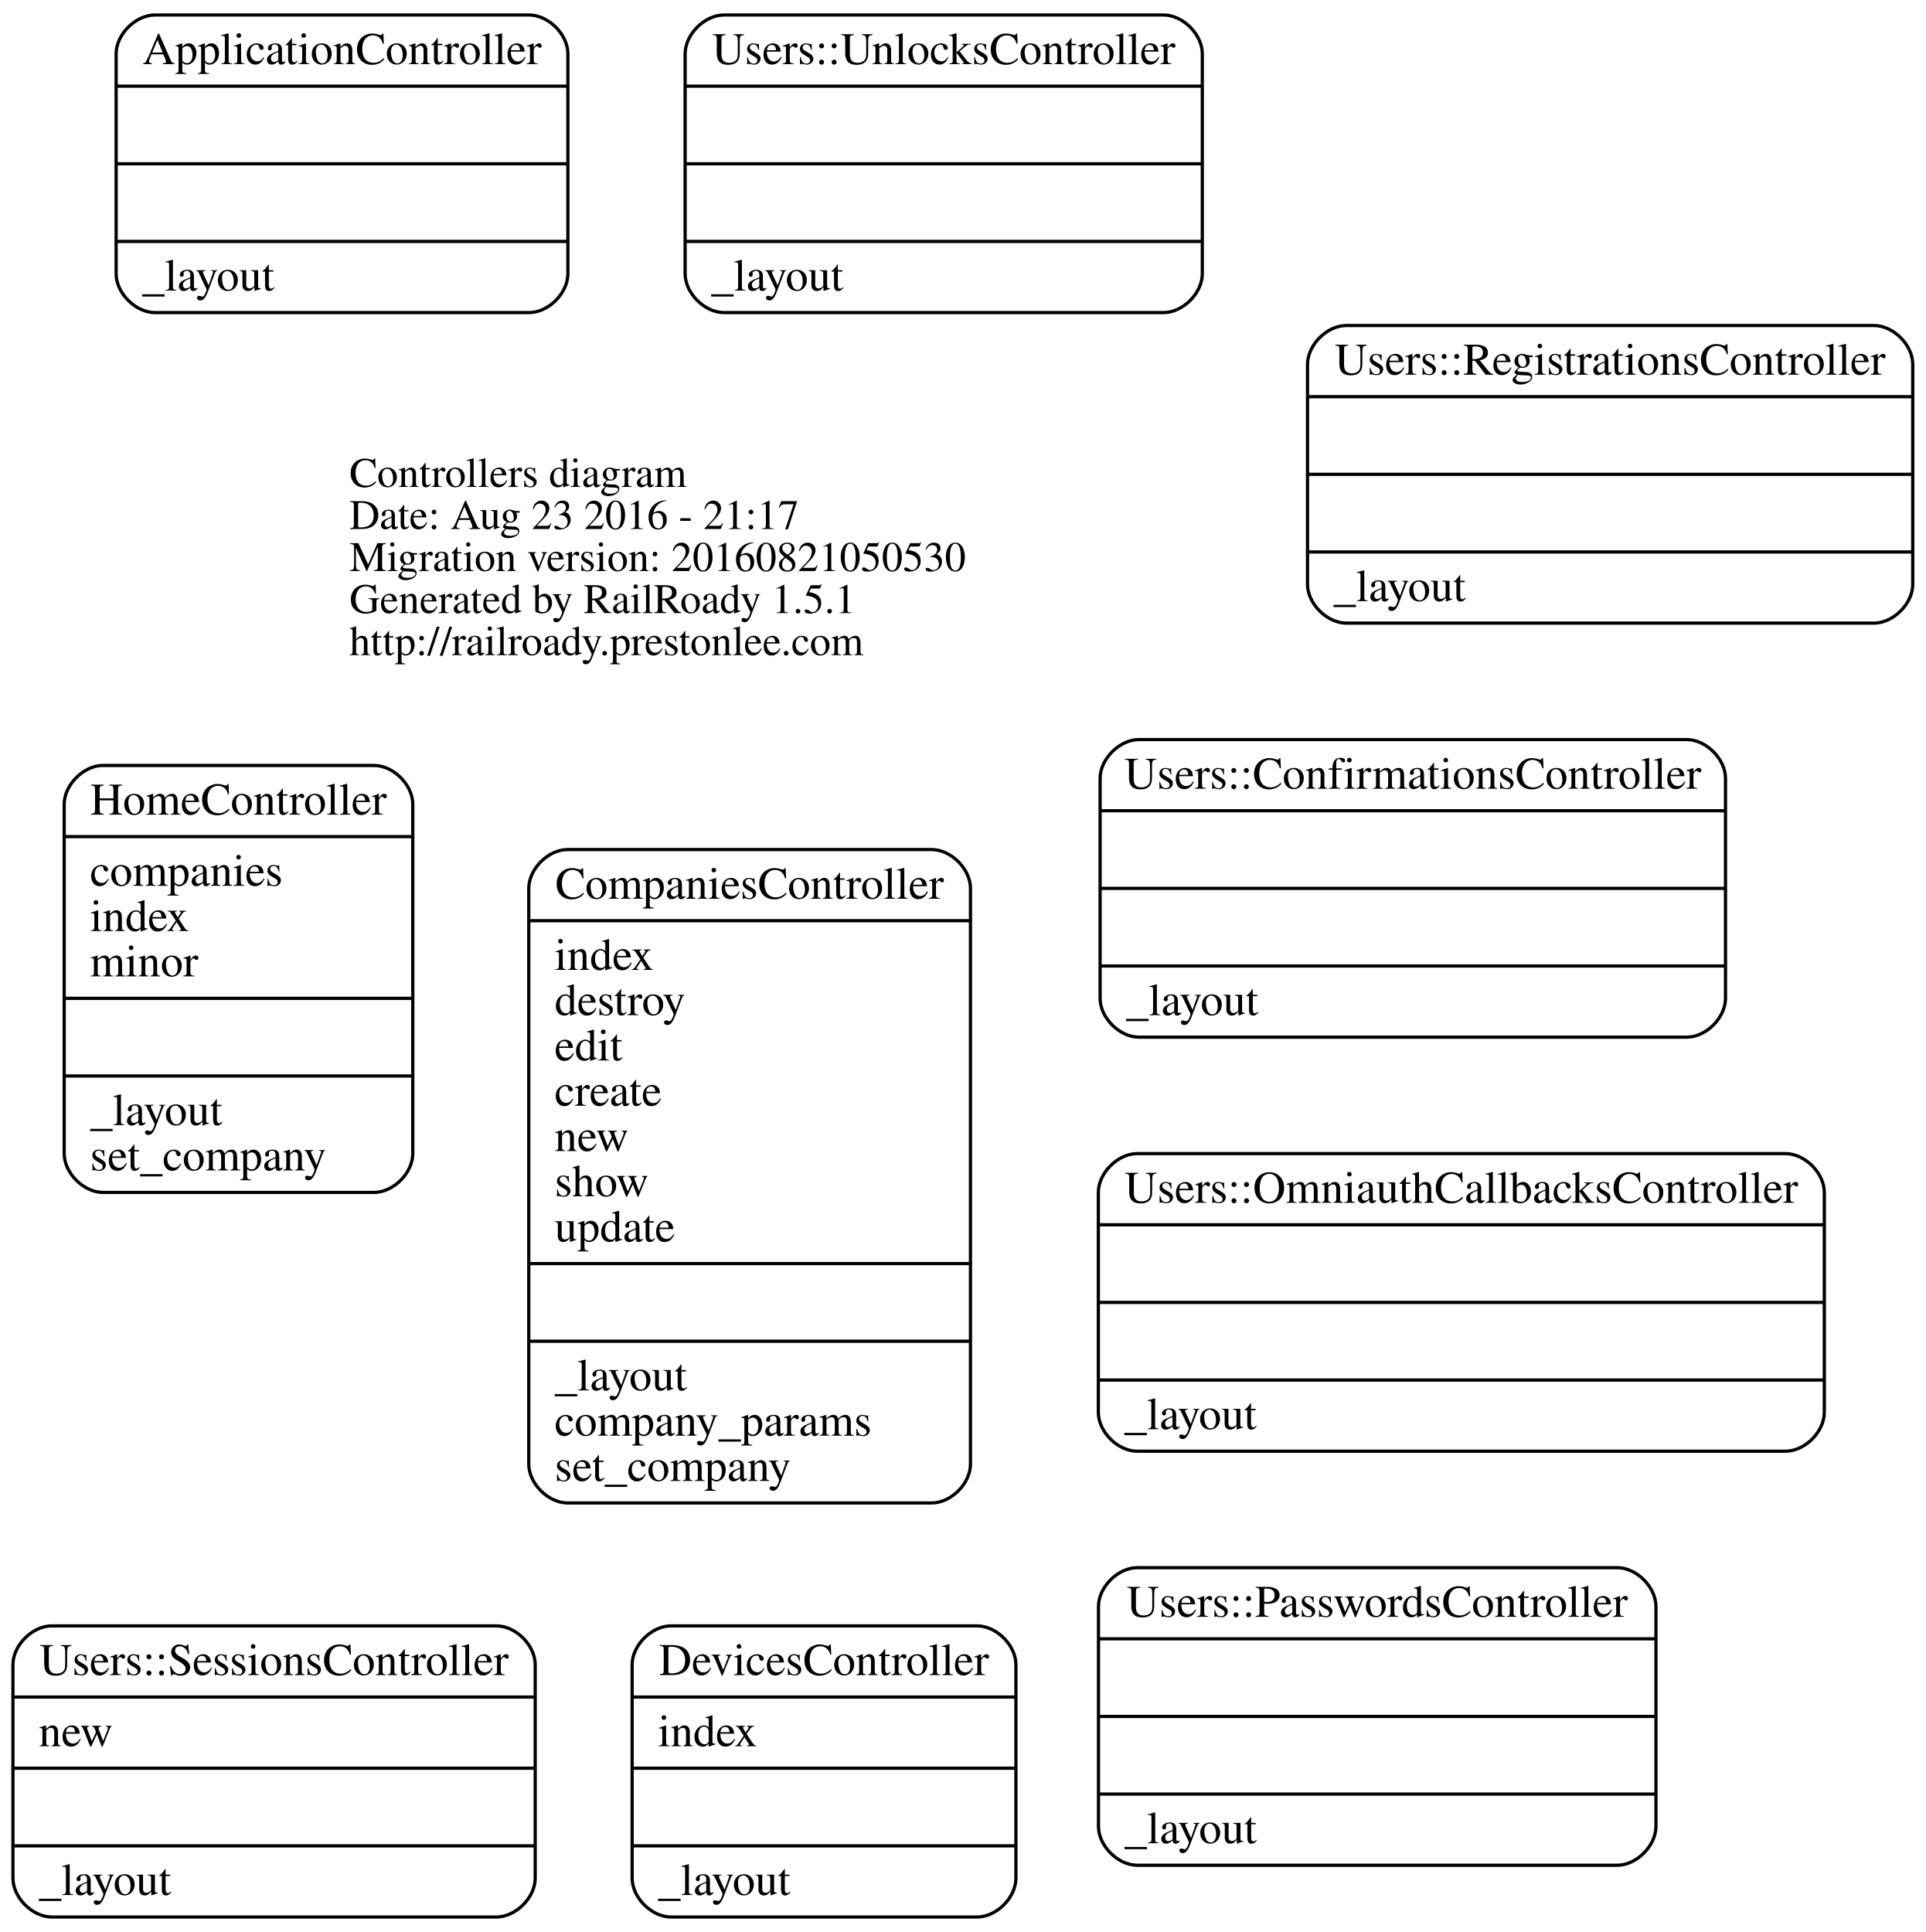
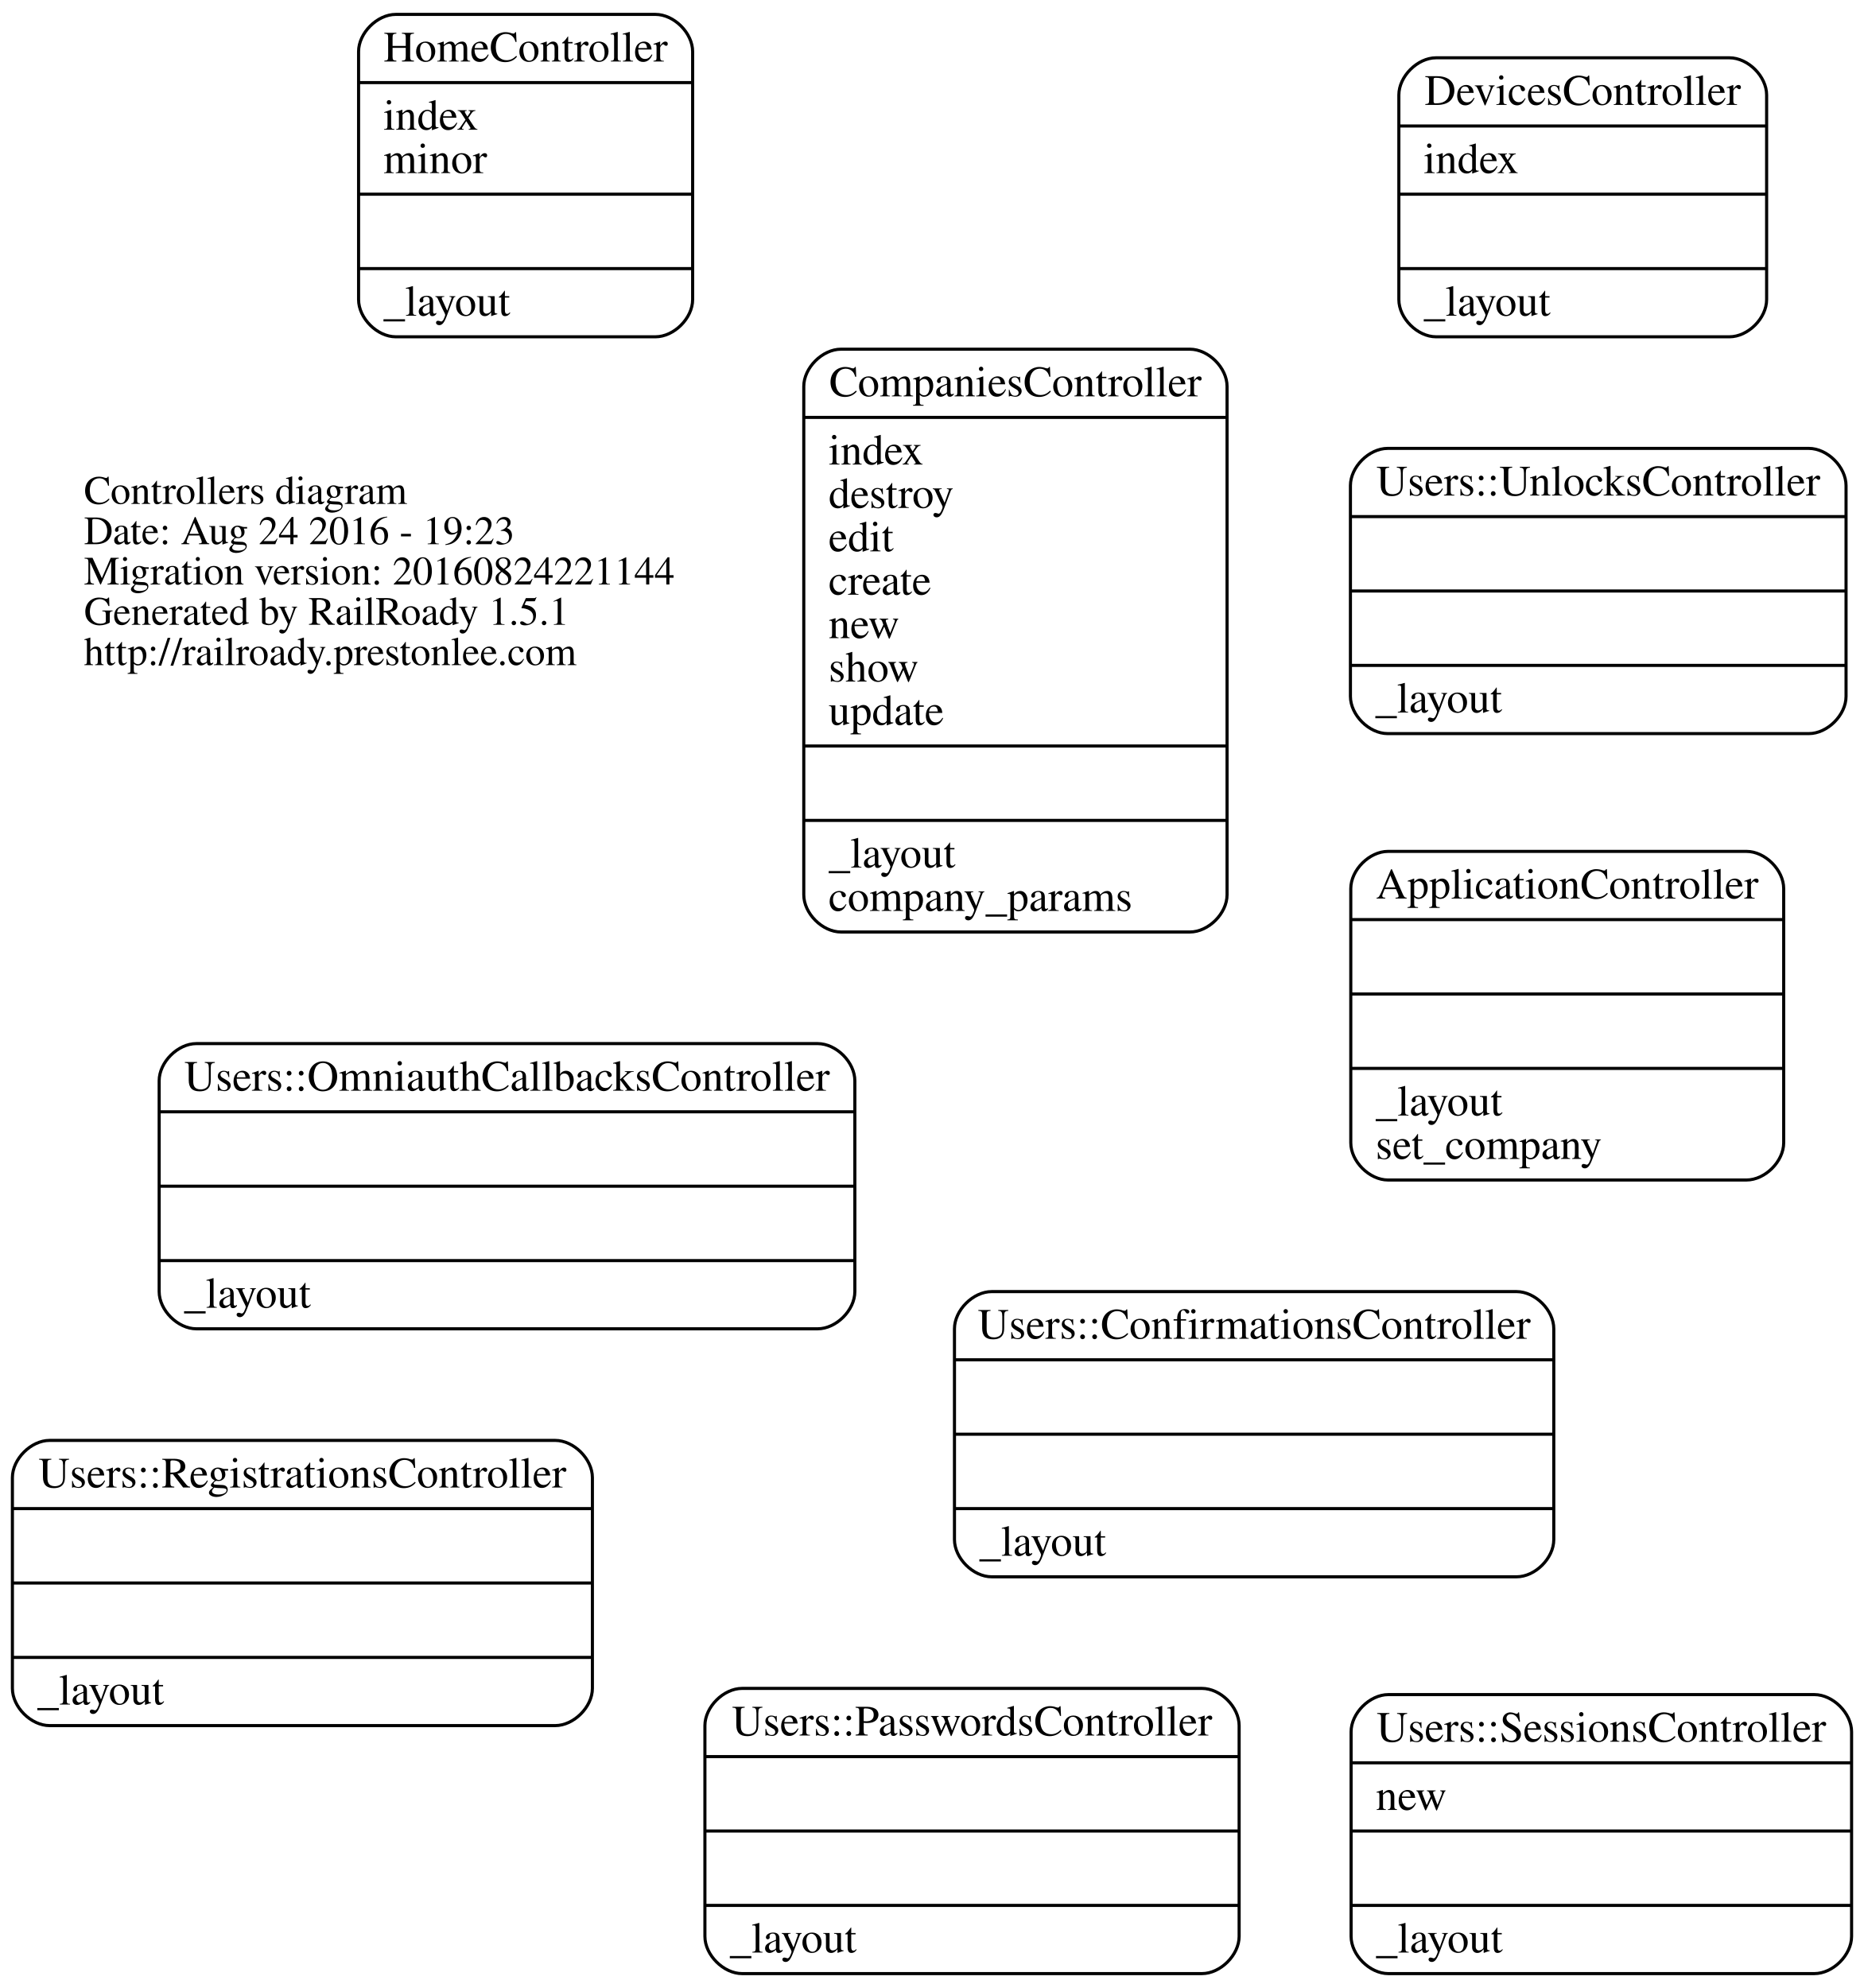
- <svg xmlns="http://www.w3.org/2000/svg" width="595pt" height="597pt" viewBox="0.00 0.00 595.27 597.00">
-   <g id="graph0" class="graph" transform="scale(1 1) rotate(0) translate(243.721 353.5)">
-     <polygon fill="none" stroke="none" points="-243.721,243.5 -243.721,-353.5 351.545,-353.5 351.545,243.5 -243.721,243.5" />
+ <svg xmlns="http://www.w3.org/2000/svg" width="601pt" height="641pt" viewBox="0.00 0.00 601.27 641.00">
+   <g id="graph0" class="graph" transform="scale(1 1) rotate(0) translate(179.545 381.5)">
+     <polygon fill="none" stroke="none" points="-179.545,259.5 -179.545,-381.5 421.721,-381.5 421.721,259.5 -179.545,259.5" />
    <g id="node1" class="node">
-       <text text-anchor="start" x="-135.688" y="-203.1" font-family="Times,serif" font-size="13.00">Controllers diagram</text>
-       <text text-anchor="start" x="-135.688" y="-190.1" font-family="Times,serif" font-size="13.00">Date: Aug 23 2016 - 21:17</text>
-       <text text-anchor="start" x="-135.688" y="-177.1" font-family="Times,serif" font-size="13.00">Migration version: 20160821050530</text>
-       <text text-anchor="start" x="-135.688" y="-164.1" font-family="Times,serif" font-size="13.00">Generated by RailRoady 1.5.1</text>
-       <text text-anchor="start" x="-135.688" y="-151.1" font-family="Times,serif" font-size="13.00">http://railroady.prestonlee.com</text>
+       <text text-anchor="start" x="-152.45" y="-219.1" font-family="Times,serif" font-size="13.00">Controllers diagram</text>
+       <text text-anchor="start" x="-152.45" y="-206.1" font-family="Times,serif" font-size="13.00">Date: Aug 24 2016 - 19:23</text>
+       <text text-anchor="start" x="-152.45" y="-193.1" font-family="Times,serif" font-size="13.00">Migration version: 20160824221144</text>
+       <text text-anchor="start" x="-152.45" y="-180.1" font-family="Times,serif" font-size="13.00">Generated by RailRoady 1.5.1</text>
+       <text text-anchor="start" x="-152.45" y="-167.1" font-family="Times,serif" font-size="13.00">http://railroady.prestonlee.com</text>
    </g>
    <g id="node2" class="node">
-       <path fill="none" stroke="black" d="M-195.821,-257C-195.821,-257 -80.179,-257 -80.179,-257 -74.179,-257 -68.179,-263 -68.179,-269 -68.179,-269 -68.179,-337 -68.179,-337 -68.179,-343 -74.179,-349 -80.179,-349 -80.179,-349 -195.821,-349 -195.821,-349 -201.821,-349 -207.821,-343 -207.821,-337 -207.821,-337 -207.821,-269 -207.821,-269 -207.821,-263 -201.821,-257 -195.821,-257" />
-       <text text-anchor="middle" x="-138" y="-333.8" font-family="Times,serif" font-size="14.00">ApplicationController</text>
-       <polyline fill="none" stroke="black" points="-207.821,-327 -68.179,-327 " />
-       <polyline fill="none" stroke="black" points="-207.821,-303 -68.179,-303 " />
-       <polyline fill="none" stroke="black" points="-207.821,-279 -68.179,-279 " />
-       <text text-anchor="start" x="-199.821" y="-263.8" font-family="Times,serif" font-size="14.00">_layout</text>
+       <path fill="none" stroke="black" d="M268.179,-1C268.179,-1 383.821,-1 383.821,-1 389.821,-1 395.821,-7 395.821,-13 395.821,-13 395.821,-95 395.821,-95 395.821,-101 389.821,-107 383.821,-107 383.821,-107 268.179,-107 268.179,-107 262.179,-107 256.179,-101 256.179,-95 256.179,-95 256.179,-13 256.179,-13 256.179,-7 262.179,-1 268.179,-1" />
+       <text text-anchor="middle" x="326" y="-91.8" font-family="Times,serif" font-size="14.00">ApplicationController</text>
+       <polyline fill="none" stroke="black" points="256.179,-85 395.821,-85 " />
+       <polyline fill="none" stroke="black" points="256.179,-61 395.821,-61 " />
+       <polyline fill="none" stroke="black" points="256.179,-37 395.821,-37 " />
+       <text text-anchor="start" x="264.179" y="-21.8" font-family="Times,serif" font-size="14.00">_layout</text>
+       <text text-anchor="start" x="264.179" y="-7.8" font-family="Times,serif" font-size="14.00">set_company</text>
    </g>
    <g id="node3" class="node">
-       <path fill="none" stroke="black" d="M-68.269,111C-68.269,111 44.269,111 44.269,111 50.269,111 56.269,105 56.269,99 56.269,99 56.269,-79 56.269,-79 56.269,-85 50.269,-91 44.269,-91 44.269,-91 -68.269,-91 -68.269,-91 -74.269,-91 -80.269,-85 -80.269,-79 -80.269,-79 -80.269,99 -80.269,99 -80.269,105 -74.269,111 -68.269,111" />
-       <text text-anchor="middle" x="-12" y="-75.8" font-family="Times,serif" font-size="14.00">CompaniesController</text>
-       <polyline fill="none" stroke="black" points="-80.269,-69 56.269,-69 " />
-       <text text-anchor="start" x="-72.269" y="-53.8" font-family="Times,serif" font-size="14.00">index</text>
-       <text text-anchor="start" x="-72.269" y="-39.8" font-family="Times,serif" font-size="14.00">destroy</text>
-       <text text-anchor="start" x="-72.269" y="-25.8" font-family="Times,serif" font-size="14.00">edit</text>
-       <text text-anchor="start" x="-72.269" y="-11.8" font-family="Times,serif" font-size="14.00">create</text>
-       <text text-anchor="start" x="-72.269" y="2.2" font-family="Times,serif" font-size="14.00">new</text>
-       <text text-anchor="start" x="-72.269" y="16.2" font-family="Times,serif" font-size="14.00">show</text>
-       <text text-anchor="start" x="-72.269" y="30.2" font-family="Times,serif" font-size="14.00">update</text>
-       <polyline fill="none" stroke="black" points="-80.269,37 56.269,37 " />
-       <polyline fill="none" stroke="black" points="-80.269,61 56.269,61 " />
-       <text text-anchor="start" x="-72.269" y="76.2" font-family="Times,serif" font-size="14.00">_layout</text>
-       <text text-anchor="start" x="-72.269" y="90.2" font-family="Times,serif" font-size="14.00">company_params</text>
-       <text text-anchor="start" x="-72.269" y="104.2" font-family="Times,serif" font-size="14.00">set_company</text>
+       <path fill="none" stroke="black" d="M91.731,-81C91.731,-81 204.269,-81 204.269,-81 210.269,-81 216.269,-87 216.269,-93 216.269,-93 216.269,-257 216.269,-257 216.269,-263 210.269,-269 204.269,-269 204.269,-269 91.731,-269 91.731,-269 85.731,-269 79.731,-263 79.731,-257 79.731,-257 79.731,-93 79.731,-93 79.731,-87 85.731,-81 91.731,-81" />
+       <text text-anchor="middle" x="148" y="-253.8" font-family="Times,serif" font-size="14.00">CompaniesController</text>
+       <polyline fill="none" stroke="black" points="79.731,-247 216.269,-247 " />
+       <text text-anchor="start" x="87.731" y="-231.8" font-family="Times,serif" font-size="14.00">index</text>
+       <text text-anchor="start" x="87.731" y="-217.8" font-family="Times,serif" font-size="14.00">destroy</text>
+       <text text-anchor="start" x="87.731" y="-203.8" font-family="Times,serif" font-size="14.00">edit</text>
+       <text text-anchor="start" x="87.731" y="-189.8" font-family="Times,serif" font-size="14.00">create</text>
+       <text text-anchor="start" x="87.731" y="-175.8" font-family="Times,serif" font-size="14.00">new</text>
+       <text text-anchor="start" x="87.731" y="-161.8" font-family="Times,serif" font-size="14.00">show</text>
+       <text text-anchor="start" x="87.731" y="-147.8" font-family="Times,serif" font-size="14.00">update</text>
+       <polyline fill="none" stroke="black" points="79.731,-141 216.269,-141 " />
+       <polyline fill="none" stroke="black" points="79.731,-117 216.269,-117 " />
+       <text text-anchor="start" x="87.731" y="-101.8" font-family="Times,serif" font-size="14.00">_layout</text>
+       <text text-anchor="start" x="87.731" y="-87.8" font-family="Times,serif" font-size="14.00">company_params</text>
    </g>
    <g id="node4" class="node">
-       <path fill="none" stroke="black" d="M-36.317,239C-36.317,239 58.317,239 58.317,239 64.317,239 70.317,233 70.317,227 70.317,227 70.317,161 70.317,161 70.317,155 64.317,149 58.317,149 58.317,149 -36.317,149 -36.317,149 -42.317,149 -48.317,155 -48.317,161 -48.317,161 -48.317,227 -48.317,227 -48.317,233 -42.317,239 -36.317,239" />
-       <text text-anchor="middle" x="11" y="164.2" font-family="Times,serif" font-size="14.00">DevicesController</text>
-       <polyline fill="none" stroke="black" points="-48.317,171 70.317,171 " />
-       <text text-anchor="start" x="-40.317" y="186.2" font-family="Times,serif" font-size="14.00">index</text>
-       <polyline fill="none" stroke="black" points="-48.317,193 70.317,193 " />
-       <polyline fill="none" stroke="black" points="-48.317,217 70.317,217 " />
-       <text text-anchor="start" x="-40.317" y="232.2" font-family="Times,serif" font-size="14.00">_layout</text>
+       <path fill="none" stroke="black" d="M283.683,-273C283.683,-273 378.317,-273 378.317,-273 384.317,-273 390.317,-279 390.317,-285 390.317,-285 390.317,-351 390.317,-351 390.317,-357 384.317,-363 378.317,-363 378.317,-363 283.683,-363 283.683,-363 277.683,-363 271.683,-357 271.683,-351 271.683,-351 271.683,-285 271.683,-285 271.683,-279 277.683,-273 283.683,-273" />
+       <text text-anchor="middle" x="331" y="-347.8" font-family="Times,serif" font-size="14.00">DevicesController</text>
+       <polyline fill="none" stroke="black" points="271.683,-341 390.317,-341 " />
+       <text text-anchor="start" x="279.683" y="-325.8" font-family="Times,serif" font-size="14.00">index</text>
+       <polyline fill="none" stroke="black" points="271.683,-319 390.317,-319 " />
+       <polyline fill="none" stroke="black" points="271.683,-295 390.317,-295 " />
+       <text text-anchor="start" x="279.683" y="-279.8" font-family="Times,serif" font-size="14.00">_layout</text>
    </g>
    <g id="node5" class="node">
-       <path fill="none" stroke="black" d="M-211.879,15C-211.879,15 -128.121,15 -128.121,15 -122.121,15 -116.121,9 -116.121,3 -116.121,3 -116.121,-105 -116.121,-105 -116.121,-111 -122.121,-117 -128.121,-117 -128.121,-117 -211.879,-117 -211.879,-117 -217.879,-117 -223.879,-111 -223.879,-105 -223.879,-105 -223.879,3 -223.879,3 -223.879,9 -217.879,15 -211.879,15" />
-       <text text-anchor="middle" x="-170" y="-101.8" font-family="Times,serif" font-size="14.00">HomeController</text>
-       <polyline fill="none" stroke="black" points="-223.879,-95 -116.121,-95 " />
-       <text text-anchor="start" x="-215.879" y="-79.8" font-family="Times,serif" font-size="14.00">companies</text>
-       <text text-anchor="start" x="-215.879" y="-65.8" font-family="Times,serif" font-size="14.00">index</text>
-       <text text-anchor="start" x="-215.879" y="-51.8" font-family="Times,serif" font-size="14.00">minor</text>
-       <polyline fill="none" stroke="black" points="-223.879,-45 -116.121,-45 " />
-       <polyline fill="none" stroke="black" points="-223.879,-21 -116.121,-21 " />
-       <text text-anchor="start" x="-215.879" y="-5.8" font-family="Times,serif" font-size="14.00">_layout</text>
-       <text text-anchor="start" x="-215.879" y="8.2" font-family="Times,serif" font-size="14.00">set_company</text>
+       <path fill="none" stroke="black" d="M-51.879,-273C-51.879,-273 31.879,-273 31.879,-273 37.879,-273 43.879,-279 43.879,-285 43.879,-285 43.879,-365 43.879,-365 43.879,-371 37.879,-377 31.879,-377 31.879,-377 -51.879,-377 -51.879,-377 -57.879,-377 -63.879,-371 -63.879,-365 -63.879,-365 -63.879,-285 -63.879,-285 -63.879,-279 -57.879,-273 -51.879,-273" />
+       <text text-anchor="middle" x="-10" y="-361.8" font-family="Times,serif" font-size="14.00">HomeController</text>
+       <polyline fill="none" stroke="black" points="-63.879,-355 43.879,-355 " />
+       <text text-anchor="start" x="-55.879" y="-339.8" font-family="Times,serif" font-size="14.00">index</text>
+       <text text-anchor="start" x="-55.879" y="-325.8" font-family="Times,serif" font-size="14.00">minor</text>
+       <polyline fill="none" stroke="black" points="-63.879,-319 43.879,-319 " />
+       <polyline fill="none" stroke="black" points="-63.879,-295 43.879,-295 " />
+       <text text-anchor="start" x="-55.879" y="-279.8" font-family="Times,serif" font-size="14.00">_layout</text>
    </g>
    <g id="node6" class="node">
-       <path fill="none" stroke="black" d="M108.338,-33C108.338,-33 277.662,-33 277.662,-33 283.662,-33 289.662,-39 289.662,-45 289.662,-45 289.662,-113 289.662,-113 289.662,-119 283.662,-125 277.662,-125 277.662,-125 108.338,-125 108.338,-125 102.338,-125 96.338,-119 96.338,-113 96.338,-113 96.338,-45 96.338,-45 96.338,-39 102.338,-33 108.338,-33" />
-       <text text-anchor="middle" x="193" y="-109.8" font-family="Times,serif" font-size="14.00">Users::ConfirmationsController</text>
-       <polyline fill="none" stroke="black" points="96.338,-103 289.662,-103 " />
-       <polyline fill="none" stroke="black" points="96.338,-79 289.662,-79 " />
-       <polyline fill="none" stroke="black" points="96.338,-55 289.662,-55 " />
-       <text text-anchor="start" x="104.338" y="-39.8" font-family="Times,serif" font-size="14.00">_layout</text>
+       <path fill="none" stroke="black" d="M140.338,127C140.338,127 309.662,127 309.662,127 315.662,127 321.662,121 321.662,115 321.662,115 321.662,47 321.662,47 321.662,41 315.662,35 309.662,35 309.662,35 140.338,35 140.338,35 134.338,35 128.338,41 128.338,47 128.338,47 128.338,115 128.338,115 128.338,121 134.338,127 140.338,127" />
+       <text text-anchor="middle" x="225" y="50.2" font-family="Times,serif" font-size="14.00">Users::ConfirmationsController</text>
+       <polyline fill="none" stroke="black" points="128.338,57 321.662,57 " />
+       <polyline fill="none" stroke="black" points="128.338,81 321.662,81 " />
+       <polyline fill="none" stroke="black" points="128.338,105 321.662,105 " />
+       <text text-anchor="start" x="136.338" y="120.2" font-family="Times,serif" font-size="14.00">_layout</text>
    </g>
    <g id="node7" class="node">
-       <path fill="none" stroke="black" d="M107.796,95C107.796,95 308.204,95 308.204,95 314.204,95 320.204,89 320.204,83 320.204,83 320.204,15 320.204,15 320.204,9 314.204,3 308.204,3 308.204,3 107.796,3 107.796,3 101.796,3 95.796,9 95.796,15 95.796,15 95.796,83 95.796,83 95.796,89 101.796,95 107.796,95" />
-       <text text-anchor="middle" x="208" y="18.2" font-family="Times,serif" font-size="14.00">Users::OmniauthCallbacksController</text>
-       <polyline fill="none" stroke="black" points="95.796,25 320.204,25 " />
-       <polyline fill="none" stroke="black" points="95.796,49 320.204,49 " />
-       <polyline fill="none" stroke="black" points="95.796,73 320.204,73 " />
-       <text text-anchor="start" x="103.796" y="88.2" font-family="Times,serif" font-size="14.00">_layout</text>
+       <path fill="none" stroke="black" d="M-116.204,47C-116.204,47 84.204,47 84.204,47 90.204,47 96.204,41 96.204,35 96.204,35 96.204,-33 96.204,-33 96.204,-39 90.204,-45 84.204,-45 84.204,-45 -116.204,-45 -116.204,-45 -122.204,-45 -128.204,-39 -128.204,-33 -128.204,-33 -128.204,35 -128.204,35 -128.204,41 -122.204,47 -116.204,47" />
+       <text text-anchor="middle" x="-16" y="-29.8" font-family="Times,serif" font-size="14.00">Users::OmniauthCallbacksController</text>
+       <polyline fill="none" stroke="black" points="-128.204,-23 96.204,-23 " />
+       <polyline fill="none" stroke="black" points="-128.204,1 96.204,1 " />
+       <polyline fill="none" stroke="black" points="-128.204,25 96.204,25 " />
+       <text text-anchor="start" x="-120.204" y="40.2" font-family="Times,serif" font-size="14.00">_layout</text>
    </g>
    <g id="node8" class="node">
-       <path fill="none" stroke="black" d="M107.838,223C107.838,223 256.162,223 256.162,223 262.162,223 268.162,217 268.162,211 268.162,211 268.162,143 268.162,143 268.162,137 262.162,131 256.162,131 256.162,131 107.838,131 107.838,131 101.838,131 95.838,137 95.838,143 95.838,143 95.838,211 95.838,211 95.838,217 101.838,223 107.838,223" />
-       <text text-anchor="middle" x="182" y="146.2" font-family="Times,serif" font-size="14.00">Users::PasswordsController</text>
-       <polyline fill="none" stroke="black" points="95.838,153 268.162,153 " />
-       <polyline fill="none" stroke="black" points="95.838,177 268.162,177 " />
-       <polyline fill="none" stroke="black" points="95.838,201 268.162,201 " />
-       <text text-anchor="start" x="103.838" y="216.2" font-family="Times,serif" font-size="14.00">_layout</text>
+       <path fill="none" stroke="black" d="M59.838,255C59.838,255 208.162,255 208.162,255 214.162,255 220.162,249 220.162,243 220.162,243 220.162,175 220.162,175 220.162,169 214.162,163 208.162,163 208.162,163 59.838,163 59.838,163 53.838,163 47.838,169 47.838,175 47.838,175 47.838,243 47.838,243 47.838,249 53.838,255 59.838,255" />
+       <text text-anchor="middle" x="134" y="178.2" font-family="Times,serif" font-size="14.00">Users::PasswordsController</text>
+       <polyline fill="none" stroke="black" points="47.838,185 220.162,185 " />
+       <polyline fill="none" stroke="black" points="47.838,209 220.162,209 " />
+       <polyline fill="none" stroke="black" points="47.838,233 220.162,233 " />
+       <text text-anchor="start" x="55.838" y="248.2" font-family="Times,serif" font-size="14.00">_layout</text>
    </g>
    <g id="node9" class="node">
-       <path fill="none" stroke="black" d="M172.455,-161C172.455,-161 335.545,-161 335.545,-161 341.545,-161 347.545,-167 347.545,-173 347.545,-173 347.545,-241 347.545,-241 347.545,-247 341.545,-253 335.545,-253 335.545,-253 172.455,-253 172.455,-253 166.455,-253 160.455,-247 160.455,-241 160.455,-241 160.455,-173 160.455,-173 160.455,-167 166.455,-161 172.455,-161" />
-       <text text-anchor="middle" x="254" y="-237.8" font-family="Times,serif" font-size="14.00">Users::RegistrationsController</text>
-       <polyline fill="none" stroke="black" points="160.455,-231 347.545,-231 " />
-       <polyline fill="none" stroke="black" points="160.455,-207 347.545,-207 " />
-       <polyline fill="none" stroke="black" points="160.455,-183 347.545,-183 " />
-       <text text-anchor="start" x="168.455" y="-167.8" font-family="Times,serif" font-size="14.00">_layout</text>
+       <path fill="none" stroke="black" d="M-163.545,175C-163.545,175 -0.455,175 -0.455,175 5.545,175 11.545,169 11.545,163 11.545,163 11.545,95 11.545,95 11.545,89 5.545,83 -0.455,83 -0.455,83 -163.545,83 -163.545,83 -169.545,83 -175.545,89 -175.545,95 -175.545,95 -175.545,163 -175.545,163 -175.545,169 -169.545,175 -163.545,175" />
+       <text text-anchor="middle" x="-82" y="98.2" font-family="Times,serif" font-size="14.00">Users::RegistrationsController</text>
+       <polyline fill="none" stroke="black" points="-175.545,105 11.545,105 " />
+       <polyline fill="none" stroke="black" points="-175.545,129 11.545,129 " />
+       <polyline fill="none" stroke="black" points="-175.545,153 11.545,153 " />
+       <text text-anchor="start" x="-167.545" y="168.2" font-family="Times,serif" font-size="14.00">_layout</text>
    </g>
    <g id="node10" class="node">
-       <path fill="none" stroke="black" d="M-227.721,239C-227.721,239 -90.279,239 -90.279,239 -84.279,239 -78.279,233 -78.279,227 -78.279,227 -78.279,161 -78.279,161 -78.279,155 -84.279,149 -90.279,149 -90.279,149 -227.721,149 -227.721,149 -233.721,149 -239.721,155 -239.721,161 -239.721,161 -239.721,227 -239.721,227 -239.721,233 -233.721,239 -227.721,239" />
-       <text text-anchor="middle" x="-159" y="164.2" font-family="Times,serif" font-size="14.00">Users::SessionsController</text>
-       <polyline fill="none" stroke="black" points="-239.721,171 -78.279,171 " />
-       <text text-anchor="start" x="-231.721" y="186.2" font-family="Times,serif" font-size="14.00">new</text>
-       <polyline fill="none" stroke="black" points="-239.721,193 -78.279,193 " />
-       <polyline fill="none" stroke="black" points="-239.721,217 -78.279,217 " />
-       <text text-anchor="start" x="-231.721" y="232.2" font-family="Times,serif" font-size="14.00">_layout</text>
+       <path fill="none" stroke="black" d="M268.279,255C268.279,255 405.721,255 405.721,255 411.721,255 417.721,249 417.721,243 417.721,243 417.721,177 417.721,177 417.721,171 411.721,165 405.721,165 405.721,165 268.279,165 268.279,165 262.279,165 256.279,171 256.279,177 256.279,177 256.279,243 256.279,243 256.279,249 262.279,255 268.279,255" />
+       <text text-anchor="middle" x="337" y="180.2" font-family="Times,serif" font-size="14.00">Users::SessionsController</text>
+       <polyline fill="none" stroke="black" points="256.279,187 417.721,187 " />
+       <text text-anchor="start" x="264.279" y="202.2" font-family="Times,serif" font-size="14.00">new</text>
+       <polyline fill="none" stroke="black" points="256.279,209 417.721,209 " />
+       <polyline fill="none" stroke="black" points="256.279,233 417.721,233 " />
+       <text text-anchor="start" x="264.279" y="248.2" font-family="Times,serif" font-size="14.00">_layout</text>
    </g>
    <g id="node11" class="node">
-       <path fill="none" stroke="black" d="M-19.935,-257C-19.935,-257 115.935,-257 115.935,-257 121.935,-257 127.935,-263 127.935,-269 127.935,-269 127.935,-337 127.935,-337 127.935,-343 121.935,-349 115.935,-349 115.935,-349 -19.935,-349 -19.935,-349 -25.935,-349 -31.935,-343 -31.935,-337 -31.935,-337 -31.935,-269 -31.935,-269 -31.935,-263 -25.935,-257 -19.935,-257" />
-       <text text-anchor="middle" x="48" y="-333.8" font-family="Times,serif" font-size="14.00">Users::UnlocksController</text>
-       <polyline fill="none" stroke="black" points="-31.935,-327 127.935,-327 " />
-       <polyline fill="none" stroke="black" points="-31.935,-303 127.935,-303 " />
-       <polyline fill="none" stroke="black" points="-31.935,-279 127.935,-279 " />
-       <text text-anchor="start" x="-23.935" y="-263.8" font-family="Times,serif" font-size="14.00">_layout</text>
+       <path fill="none" stroke="black" d="M268.065,-145C268.065,-145 403.935,-145 403.935,-145 409.935,-145 415.935,-151 415.935,-157 415.935,-157 415.935,-225 415.935,-225 415.935,-231 409.935,-237 403.935,-237 403.935,-237 268.065,-237 268.065,-237 262.065,-237 256.065,-231 256.065,-225 256.065,-225 256.065,-157 256.065,-157 256.065,-151 262.065,-145 268.065,-145" />
+       <text text-anchor="middle" x="336" y="-221.8" font-family="Times,serif" font-size="14.00">Users::UnlocksController</text>
+       <polyline fill="none" stroke="black" points="256.065,-215 415.935,-215 " />
+       <polyline fill="none" stroke="black" points="256.065,-191 415.935,-191 " />
+       <polyline fill="none" stroke="black" points="256.065,-167 415.935,-167 " />
+       <text text-anchor="start" x="264.065" y="-151.8" font-family="Times,serif" font-size="14.00">_layout</text>
    </g>
  </g>
</svg>
